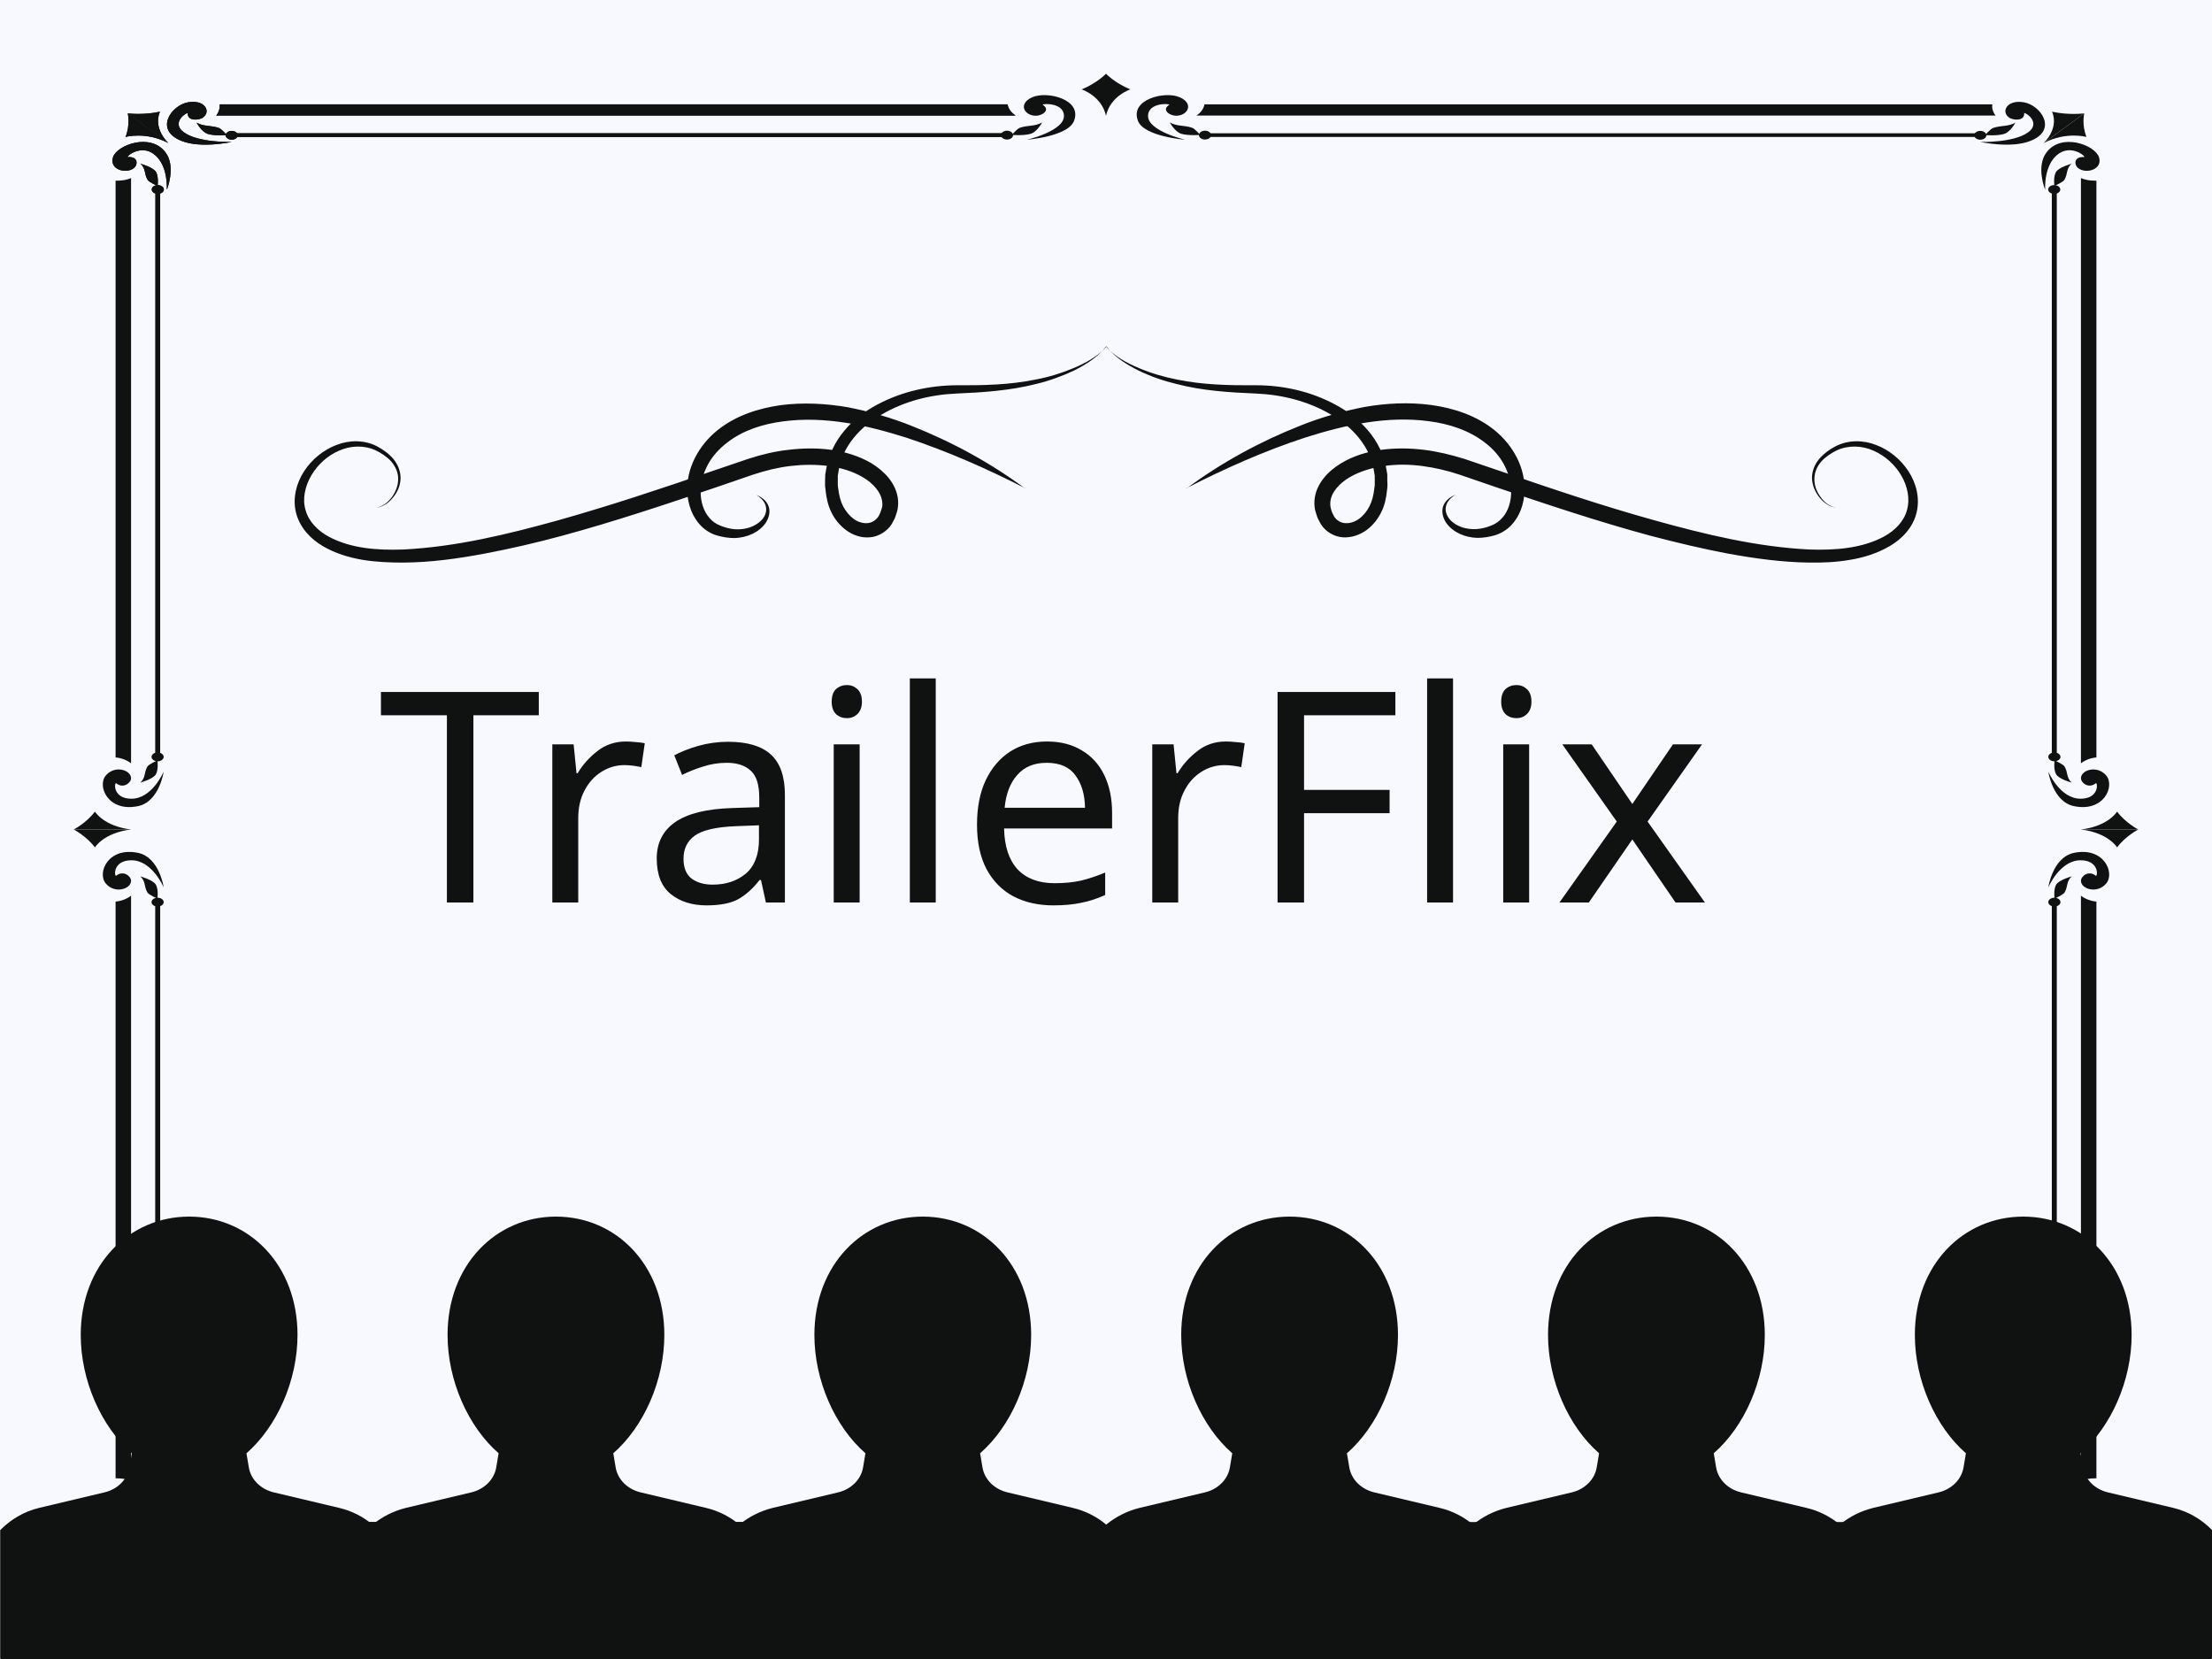
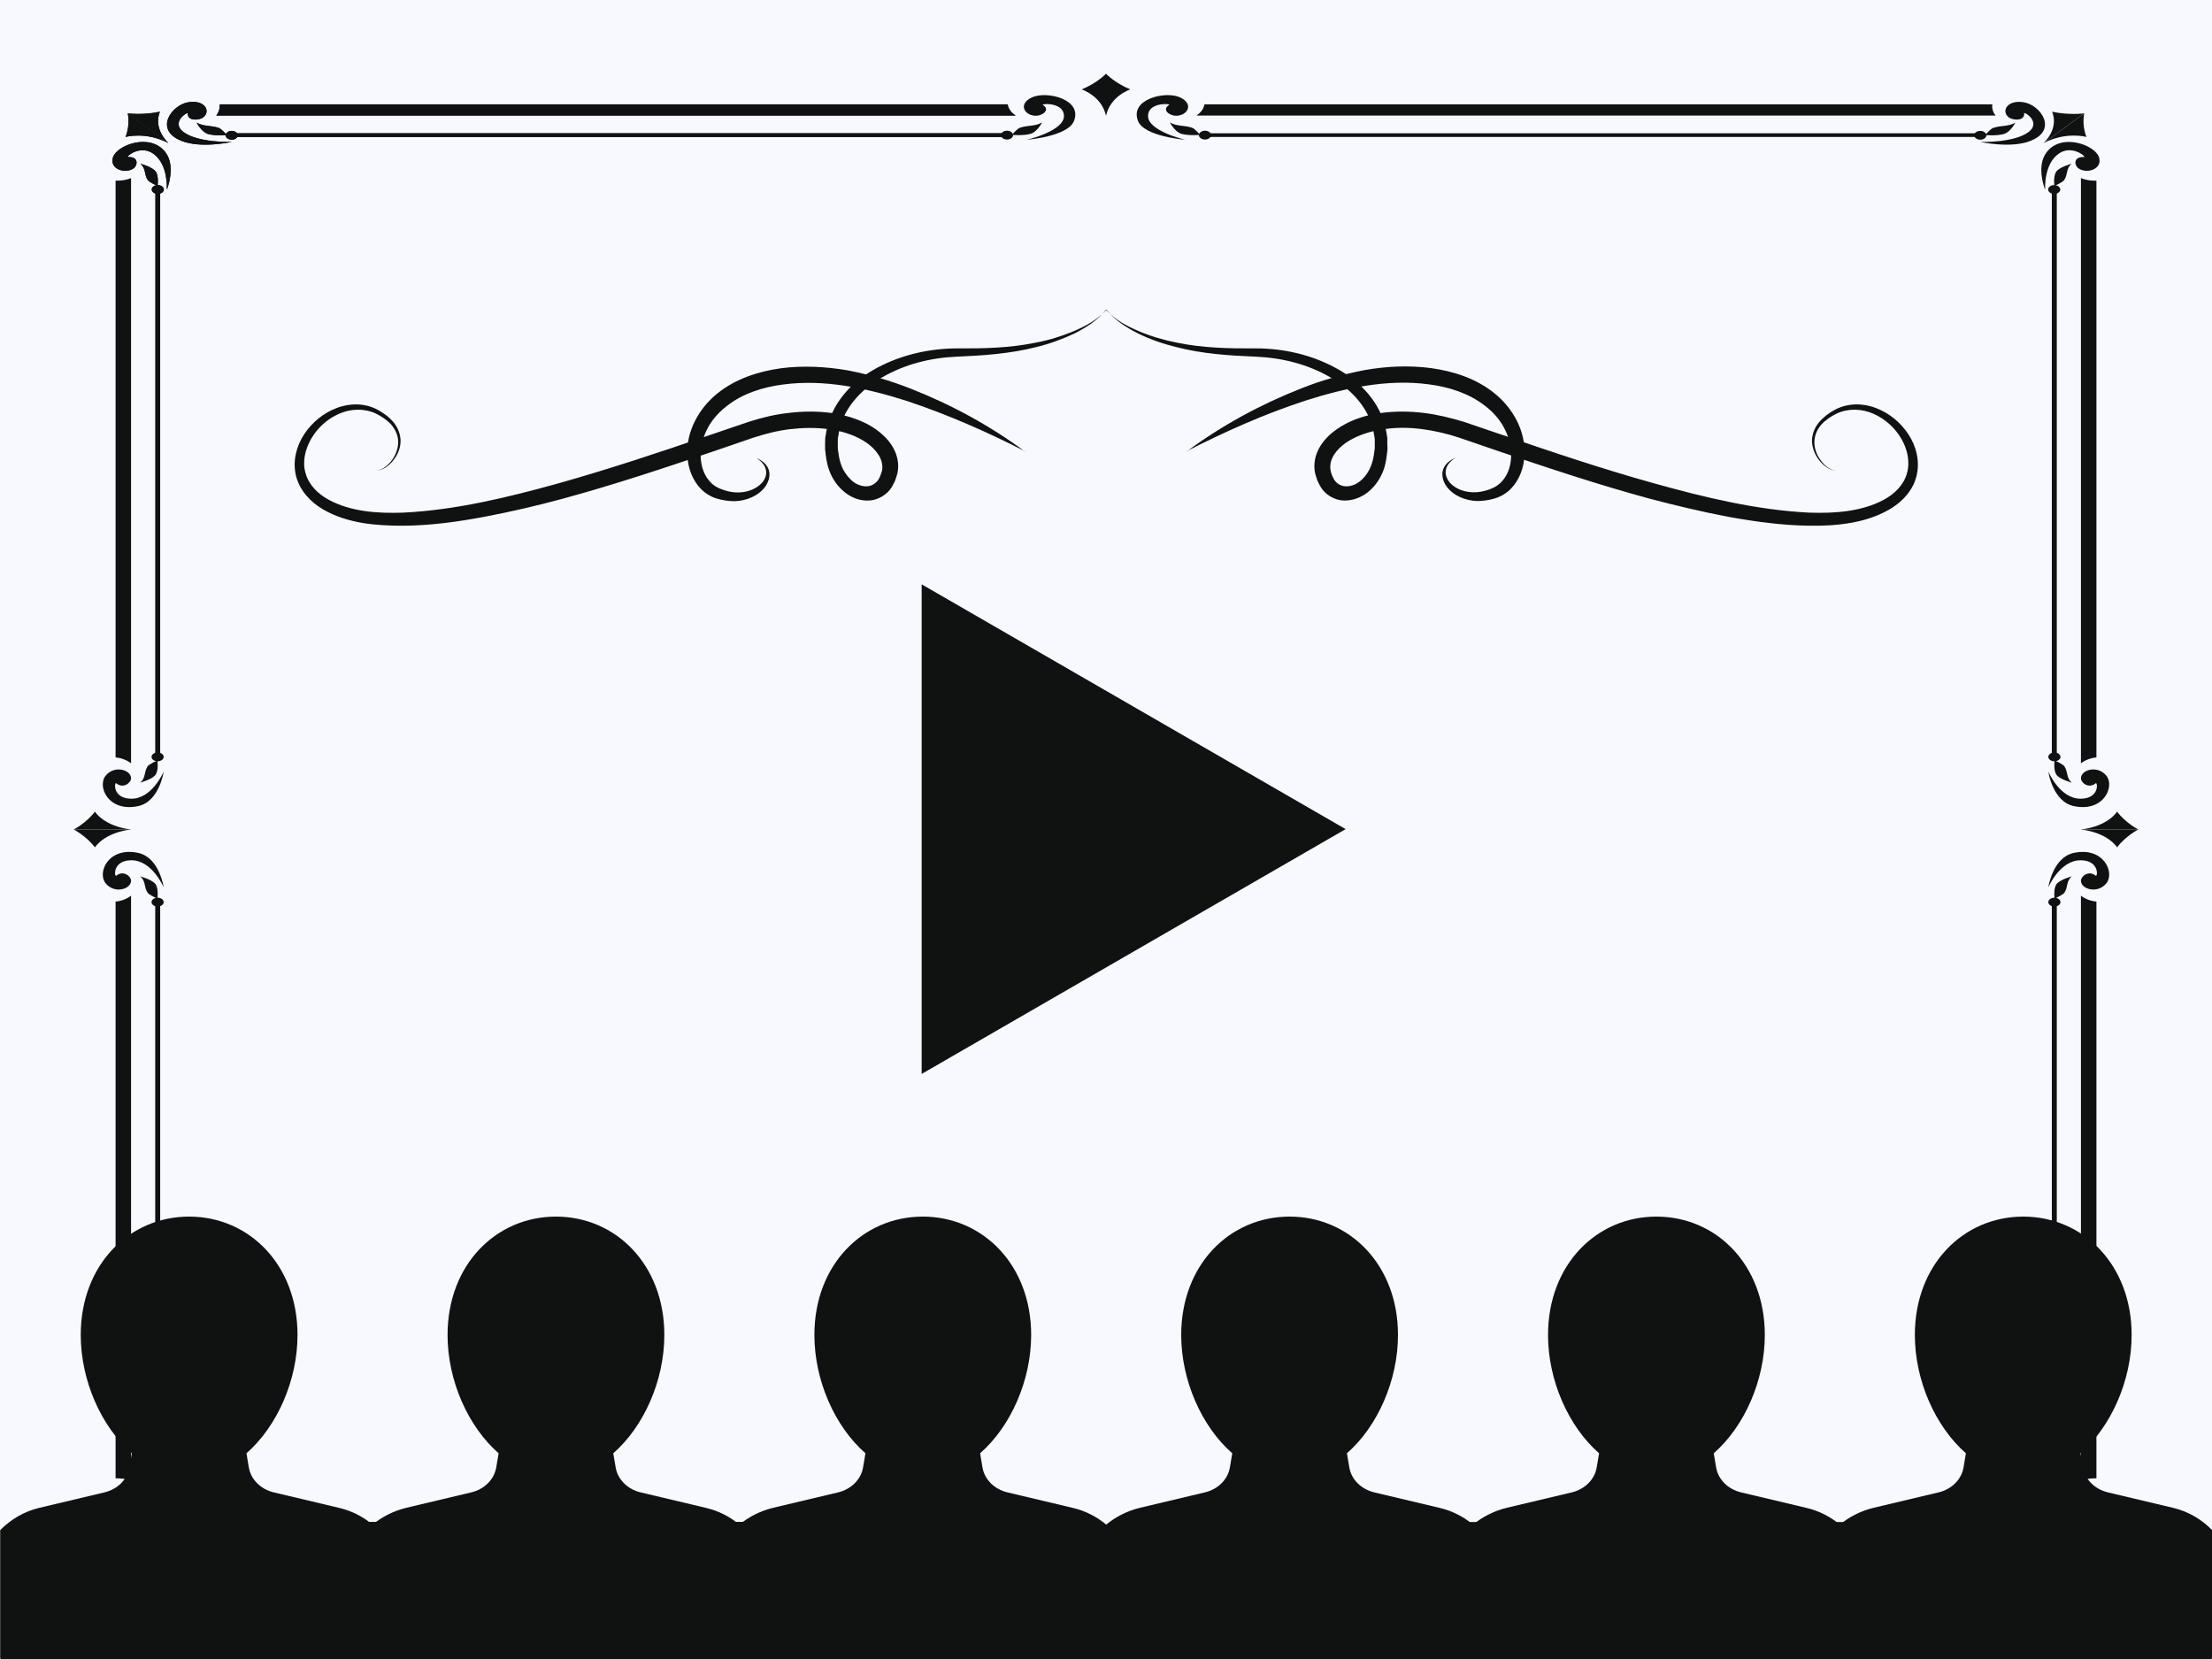
<svg xmlns="http://www.w3.org/2000/svg" viewBox="0 0 120 90">
  <defs>
    <style>
-       .cls-1, .cls-2 {
+       .cls-1 {
        fill: #101212;
      }

-       .cls-1, .cls-3 {
+       .cls-1, .cls-2 {
        stroke-width: 0px;
      }

      .cls-2 {
-         font-family: AlmendraSC-Regular, 'Almendra SC';
-         font-size: 16px;
-       }
- 
-       .cls-3 {
        fill: #f8f8ff;
      }
    </style>
  </defs>
  <g id="Camada_1" data-name="Camada 1">
-     <rect class="cls-3" x="0" y="0" width="120" height="90" />
+     <rect class="cls-2" x="0" y="0" width="120" height="90" />
    <g>
      <path class="cls-1" d="M7.11,45h-3.11s.68-.35,1.15-.97c0,0,.47.79,1.96.97Z" />
      <path class="cls-1" d="M112.89,45h3.11s-.68-.35-1.15-.97c0,0-.47.79-1.96.97Z" />
      <path class="cls-1" d="M60,6.28v-2.28s.47.5,1.32.85c0,0-1.08.35-1.32,1.43Z" />
      <path class="cls-1" d="M64.29,7.58s-2.21-.17-2.55-1.01c-.48-1.19,1.48-1.65,2.27-1.29.79.36.41,1-.21,1-.33,0-.82-.31-.36-.6-.1-.08-1.15-.08-1.16.6-.02.83,2.01,1.3,2.01,1.3Z" />
      <path class="cls-1" d="M63.46,6.63s.26.52.63.63c.38.11,1.02.06,1.02.06,0,0-.29-.34-.44-.39-.44-.15-.81-.06-1.21-.29Z" />
      <path class="cls-1" d="M65.7,7.33c0,.13-.15.24-.33.24s-.33-.11-.33-.24.15-.24.33-.24.33.11.33.24Z" />
      <g>
        <path class="cls-1" d="M110.87,7.76l2.2-1.61s-.82.11-1.75-.09c0,0,.43.8-.45,1.7Z" />
        <path class="cls-1" d="M107.43,7.7s1.68.37,2.73-.06c1.49-.59.55-1.93-.36-2.09s-1.26.49-.82.82c.23.17.88.21.83-.24.15,0,.88.54.24,1.03-.79.6-2.63.54-2.63.54Z" />
        <path class="cls-1" d="M109.34,6.64s-.26.52-.63.63c-.38.11-1.02.06-1.02.06,0,0,.29-.34.44-.39.44-.15.81-.06,1.21-.29Z" />
        <path class="cls-1" d="M107.1,7.34c0,.13.15.24.33.24s.33-.11.33-.24-.15-.24-.33-.24-.33.11-.33.24Z" />
        <path class="cls-1" d="M110.87,7.76l2.2-1.61s-.15.6.12,1.28c0,0-1.1-.31-2.32.33Z" />
        <path class="cls-1" d="M110.94,10.27s-.5-1.23.08-2c.81-1.09,2.64-.4,2.85.26s-.68.92-1.12.6c-.23-.17-.28-.65.33-.61,0-.11-.74-.65-1.4-.18-.82.58-.73,1.93-.73,1.93Z" />
        <path class="cls-1" d="M112.39,8.88s-.71.19-.86.46c-.15.28-.08.75-.08.75,0,0,.47-.21.54-.33.2-.33.08-.6.4-.89Z" />
        <path class="cls-1" d="M111.44,10.52c-.18,0-.33-.11-.33-.24s.15-.24.33-.24.33.11.33.24-.15.24-.33.24Z" />
      </g>
      <rect class="cls-1" x="65.5" y="7.23" width="41.93" height=".2" />
      <path class="cls-1" d="M108.08,5.75s0-.06,0-.09h-42.74c-.04.24-.2.46-.44.61h43.36c-.12-.15-.19-.33-.19-.53Z" />
      <path class="cls-1" d="M8.88,41.86s-.23,1.62-1.38,1.87c-1.63.35-2.25-1.08-1.76-1.66.49-.58,1.37-.3,1.37.15,0,.24-.42.6-.82.26-.11.08-.1.84.82.85,1.14.02,1.77-1.47,1.77-1.47Z" />
      <path class="cls-1" d="M7.6,42.46s.71-.19.86-.46c.15-.28.08-.75.08-.75,0,0-.47.21-.54.33-.2.33-.08.6-.4.89Z" />
      <path class="cls-1" d="M8.55,40.82c.18,0,.33.11.33.24s-.15.24-.33.24-.33-.11-.33-.24.15-.24.33-.24Z" />
      <g>
        <path class="cls-1" d="M9.13,7.76l-2.2-1.61s.15.6-.12,1.28c0,0,1.1-.31,2.32.33Z" />
        <path class="cls-1" d="M9.06,10.27s.5-1.23-.08-2c-.81-1.09-2.64-.4-2.85.26s.68.92,1.12.6c.23-.17.28-.65-.33-.61,0-.11.74-.65,1.4-.18.82.58.73,1.93.73,1.93Z" />
        <path class="cls-1" d="M7.61,8.88s.71.19.86.46c.15.28.08.75.08.75,0,0-.47-.21-.54-.33-.2-.33-.08-.6-.4-.89Z" />
        <path class="cls-1" d="M8.56,10.52c.18,0,.33-.11.33-.24s-.15-.24-.33-.24-.33.11-.33.24.15.24.33.24Z" />
        <path class="cls-1" d="M9.13,7.76l-2.2-1.61s.82.11,1.75-.09c0,0-.43.8.45,1.7Z" />
        <path class="cls-1" d="M12.57,7.7s-1.68.37-2.73-.06c-1.49-.59-.55-1.93.36-2.09s1.26.49.82.82c-.23.17-.88.21-.83-.24-.15,0-.88.54-.24,1.03.79.6,2.63.54,2.63.54Z" />
        <path class="cls-1" d="M10.66,6.64s.26.52.63.63c.38.11,1.02.06,1.02.06,0,0-.29-.34-.44-.39-.44-.15-.81-.06-1.21-.29Z" />
        <path class="cls-1" d="M12.9,7.34c0,.13-.15.24-.33.24s-.33-.11-.33-.24.15-.24.33-.24.33.11.33.24Z" />
      </g>
      <rect class="cls-1" x="-6.8" y="25.49" width="30.7" height=".27" transform="translate(-17.07 34.18) rotate(-90)" />
      <path class="cls-1" d="M6.39,9.8s-.08,0-.12,0v31.29c.33.03.62.15.84.32V9.66c-.21.09-.46.14-.72.14Z" />
      <path class="cls-1" d="M60,6.28v-2.28s-.47.5-1.32.85c0,0,1.08.35,1.32,1.43Z" />
      <path class="cls-1" d="M55.71,7.58s2.21-.17,2.55-1.01c.48-1.19-1.48-1.65-2.27-1.29-.79.36-.41,1,.21,1,.33,0,.82-.31.36-.6.1-.08,1.15-.08,1.16.6.02.83-2.01,1.3-2.01,1.3Z" />
      <path class="cls-1" d="M56.54,6.63s-.26.52-.63.63c-.38.11-1.02.06-1.02.06,0,0,.29-.34.44-.39.44-.15.81-.06,1.21-.29Z" />
      <path class="cls-1" d="M54.3,7.33c0,.13.15.24.33.24s.33-.11.33-.24-.15-.24-.33-.24-.33.11-.33.24Z" />
      <g>
        <path class="cls-1" d="M9.13,7.76l-2.2-1.61s.82.11,1.75-.09c0,0-.43.8.45,1.7Z" />
        <path class="cls-1" d="M12.57,7.7s-1.68.37-2.73-.06c-1.49-.59-.55-1.93.36-2.09s1.26.49.82.82c-.23.17-.88.21-.83-.24-.15,0-.88.54-.24,1.03.79.6,2.63.54,2.63.54Z" />
        <path class="cls-1" d="M10.66,6.64s.26.52.63.63c.38.11,1.02.06,1.02.06,0,0-.29-.34-.44-.39-.44-.15-.81-.06-1.21-.29Z" />
        <path class="cls-1" d="M12.9,7.34c0,.13-.15.24-.33.24s-.33-.11-.33-.24.15-.24.33-.24.33.11.33.24Z" />
        <path class="cls-1" d="M9.13,7.76l-2.2-1.61s.15.6-.12,1.28c0,0,1.1-.31,2.32.33Z" />
        <path class="cls-1" d="M9.06,10.27s.5-1.23-.08-2c-.81-1.09-2.64-.4-2.85.26s.68.92,1.12.6c.23-.17.28-.65-.33-.61,0-.11.74-.65,1.4-.18.82.58.73,1.93.73,1.93Z" />
        <path class="cls-1" d="M7.61,8.88s.71.19.86.46c.15.28.08.75.08.75,0,0-.47-.21-.54-.33-.2-.33-.08-.6-.4-.89Z" />
        <path class="cls-1" d="M8.56,10.52c.18,0,.33-.11.33-.24s-.15-.24-.33-.24-.33.11-.33.24.15.24.33.24Z" />
      </g>
      <rect class="cls-1" x="12.57" y="7.23" width="41.93" height=".2" transform="translate(67.07 14.66) rotate(180)" />
      <path class="cls-1" d="M11.92,5.75s0-.06,0-.09h42.74c.04.24.2.46.44.61H11.73c.12-.15.19-.33.19-.53Z" />
      <rect class="cls-1" x="12.57" y="7.23" width="41.93" height=".2" transform="translate(67.07 14.66) rotate(180)" />
      <path class="cls-1" d="M11.92,5.75s0-.06,0-.09h42.74c.04.24.2.46.44.61H11.73c.12-.15.19-.33.19-.53Z" />
      <path class="cls-1" d="M111.12,41.86s.23,1.62,1.38,1.87c1.63.35,2.25-1.08,1.76-1.66-.49-.58-1.37-.3-1.37.15,0,.24.42.6.82.26.11.08.1.84-.82.85-1.14.02-1.77-1.47-1.77-1.47Z" />
      <path class="cls-1" d="M112.4,42.46s-.71-.19-.86-.46c-.15-.28-.08-.75-.08-.75,0,0,.47.21.54.33.2.33.08.6.4.89Z" />
      <path class="cls-1" d="M111.45,40.82c-.18,0-.33.11-.33.24s.15.24.33.24.33-.11.33-.24-.15-.24-.33-.24Z" />
      <rect class="cls-1" x="96.1" y="25.49" width="30.7" height=".27" transform="translate(85.82 137.07) rotate(-90)" />
      <path class="cls-1" d="M113.61,9.8s.08,0,.12,0v31.29c-.33.03-.62.15-.84.32V9.66c.21.09.46.14.72.14Z" />
      <path class="cls-1" d="M60,83.72v2.28s.47-.5,1.32-.85c0,0-1.08-.35-1.32-1.43Z" />
      <path class="cls-1" d="M64.29,82.42s-2.21.17-2.55,1.01c-.48,1.19,1.48,1.65,2.27,1.29.79-.36.41-1-.21-1-.33,0-.82.31-.36.6-.1.08-1.15.08-1.16-.6-.02-.83,2.01-1.3,2.01-1.3Z" />
      <path class="cls-1" d="M63.46,83.37s.26-.52.63-.63c.38-.11,1.02-.06,1.02-.06,0,0-.29.34-.44.39-.44.15-.81.06-1.21.29Z" />
      <path class="cls-1" d="M65.7,82.67c0-.13-.15-.24-.33-.24s-.33.11-.33.24.15.24.33.24.33-.11.33-.24Z" />
      <g>
        <path class="cls-1" d="M110.87,82.24l2.2,1.61s-.82-.11-1.75.09c0,0,.43-.8-.45-1.7Z" />
        <path class="cls-1" d="M107.43,82.3s1.68-.37,2.73.06c1.49.59.55,1.93-.36,2.09s-1.26-.49-.82-.82c.23-.17.88-.21.83.24.15,0,.88-.54.24-1.03-.79-.6-2.63-.54-2.63-.54Z" />
        <path class="cls-1" d="M109.34,83.36s-.26-.52-.63-.63c-.38-.11-1.02-.06-1.02-.06,0,0,.29.34.44.39.44.15.81.06,1.21.29Z" />
        <path class="cls-1" d="M107.1,82.66c0-.13.15-.24.33-.24s.33.11.33.24-.15.24-.33.24-.33-.11-.33-.24Z" />
        <path class="cls-1" d="M110.87,82.24l2.2,1.61s-.15-.6.12-1.28c0,0-1.1.31-2.32-.33Z" />
        <path class="cls-1" d="M110.94,79.73s-.5,1.23.08,2c.81,1.09,2.64.4,2.85-.26s-.68-.92-1.12-.6c-.23.17-.28.65.33.61,0,.11-.74.65-1.4.18-.82-.58-.73-1.93-.73-1.93Z" />
        <path class="cls-1" d="M112.39,81.12s-.71-.19-.86-.46c-.15-.28-.08-.75-.08-.75,0,0,.47.21.54.33.2.33.08.6.4.89Z" />
        <path class="cls-1" d="M111.44,79.48c-.18,0-.33.11-.33.24s.15.24.33.24.33-.11.33-.24-.15-.24-.33-.24Z" />
      </g>
      <rect class="cls-1" x="65.5" y="82.57" width="41.93" height=".2" />
      <path class="cls-1" d="M108.08,84.25s0,.06,0,.09h-42.74c-.04-.24-.2-.46-.44-.61h43.36c-.12.15-.19.33-.19.53Z" />
      <path class="cls-1" d="M7.11,45h-3.11s.68.35,1.15.97c0,0,.47-.79,1.96-.97Z" />
      <path class="cls-1" d="M8.88,48.14s-.23-1.62-1.38-1.87c-1.63-.35-2.25,1.08-1.76,1.66.49.58,1.37.3,1.37-.15,0-.24-.42-.6-.82-.26-.11-.08-.1-.84.82-.85,1.14-.02,1.77,1.47,1.77,1.47Z" />
      <path class="cls-1" d="M7.6,47.54s.71.19.86.46c.15.28.08.75.08.75,0,0-.47-.21-.54-.33-.2-.33-.08-.6-.4-.89Z" />
      <path class="cls-1" d="M8.55,49.18c.18,0,.33-.11.33-.24s-.15-.24-.33-.24-.33.11-.33.24.15.24.33.24Z" />
      <g>
        <path class="cls-1" d="M9.13,82.24l-2.2,1.61s.15-.6-.12-1.28c0,0,1.1.31,2.32-.33Z" />
        <path class="cls-1" d="M9.06,79.73s.5,1.23-.08,2c-.81,1.09-2.64.4-2.85-.26s.68-.92,1.12-.6c.23.17.28.65-.33.61,0,.11.74.65,1.4.18.82-.58.73-1.93.73-1.93Z" />
        <path class="cls-1" d="M7.61,81.12s.71-.19.86-.46c.15-.28.08-.75.08-.75,0,0-.47.21-.54.33-.2.33-.08.6-.4.89Z" />
        <path class="cls-1" d="M8.56,79.48c.18,0,.33.11.33.24s-.15.24-.33.24-.33-.11-.33-.24.15-.24.33-.24Z" />
        <path class="cls-1" d="M9.13,82.24l-2.2,1.61s.82-.11,1.75.09c0,0-.43-.8.45-1.7Z" />
        <path class="cls-1" d="M12.57,82.3s-1.68-.37-2.73.06c-1.49.59-.55,1.93.36,2.09s1.26-.49.82-.82c-.23-.17-.88-.21-.83.24-.15,0-.88-.54-.24-1.03.79-.6,2.63-.54,2.63-.54Z" />
        <path class="cls-1" d="M10.66,83.36s.26-.52.63-.63c.38-.11,1.02-.06,1.02-.06,0,0-.29.34-.44.39-.44.15-.81.06-1.21.29Z" />
        <path class="cls-1" d="M12.9,82.66c0-.13-.15-.24-.33-.24s-.33.11-.33.24.15.24.33.24.33-.11.33-.24Z" />
      </g>
      <rect class="cls-1" x="-6.8" y="64.24" width="30.7" height=".27" transform="translate(72.93 55.82) rotate(90)" />
      <path class="cls-1" d="M6.39,80.2s-.08,0-.12,0v-31.29c.33-.03.62-.15.84-.32v31.75c-.21-.09-.46-.14-.72-.14Z" />
      <path class="cls-1" d="M60,83.72v2.28s-.47-.5-1.32-.85c0,0,1.08-.35,1.32-1.43Z" />
      <path class="cls-1" d="M55.71,82.42s2.21.17,2.55,1.01c.48,1.19-1.48,1.65-2.27,1.29-.79-.36-.41-1,.21-1,.33,0,.82.31.36.6.1.08,1.15.08,1.16-.6.02-.83-2.01-1.3-2.01-1.3Z" />
      <path class="cls-1" d="M56.54,83.37s-.26-.52-.63-.63c-.38-.11-1.02-.06-1.02-.06,0,0,.29.34.44.39.44.15.81.06,1.21.29Z" />
      <path class="cls-1" d="M54.3,82.67c0-.13.15-.24.33-.24s.33.11.33.24-.15.24-.33.24-.33-.11-.33-.24Z" />
      <g>
        <path class="cls-1" d="M9.13,82.24l-2.2,1.61s.82-.11,1.75.09c0,0-.43-.8.45-1.7Z" />
        <path class="cls-1" d="M12.57,82.3s-1.68-.37-2.73.06c-1.49.59-.55,1.93.36,2.09s1.26-.49.82-.82c-.23-.17-.88-.21-.83.24-.15,0-.88-.54-.24-1.03.79-.6,2.63-.54,2.63-.54Z" />
        <path class="cls-1" d="M10.66,83.36s.26-.52.63-.63c.38-.11,1.02-.06,1.02-.06,0,0-.29.34-.44.39-.44.15-.81.06-1.21.29Z" />
        <path class="cls-1" d="M12.9,82.66c0-.13-.15-.24-.33-.24s-.33.11-.33.24.15.24.33.24.33-.11.33-.24Z" />
        <path class="cls-1" d="M9.13,82.24l-2.2,1.61s.15-.6-.12-1.28c0,0,1.1.31,2.32-.33Z" />
        <path class="cls-1" d="M9.06,79.73s.5,1.23-.08,2c-.81,1.09-2.64.4-2.85-.26s.68-.92,1.12-.6c.23.17.28.65-.33.61,0,.11.74.65,1.4.18.82-.58.73-1.93.73-1.93Z" />
        <path class="cls-1" d="M7.61,81.12s.71-.19.86-.46c.15-.28.08-.75.08-.75,0,0-.47.21-.54.33-.2.33-.08.6-.4.89Z" />
        <path class="cls-1" d="M8.56,79.48c.18,0,.33.11.33.24s-.15.24-.33.24-.33-.11-.33-.24.15-.24.33-.24Z" />
      </g>
      <rect class="cls-1" x="12.57" y="82.57" width="41.93" height=".2" transform="translate(67.07 165.34) rotate(180)" />
      <path class="cls-1" d="M11.92,84.25s0,.06,0,.09h42.74c.04-.24.2-.46.44-.61H11.73c.12.15.19.33.19.53Z" />
      <rect class="cls-1" x="12.57" y="82.57" width="41.93" height=".2" transform="translate(67.07 165.34) rotate(180)" />
      <path class="cls-1" d="M11.92,84.25s0,.06,0,.09h42.74c.04-.24.2-.46.44-.61H11.73c.12.15.19.33.19.53Z" />
      <path class="cls-1" d="M112.89,45h3.11s-.68.35-1.15.97c0,0-.47-.79-1.96-.97Z" />
      <path class="cls-1" d="M111.12,48.14s.23-1.62,1.38-1.87c1.63-.35,2.25,1.08,1.76,1.66-.49.58-1.37.3-1.37-.15,0-.24.42-.6.82-.26.11-.08.1-.84-.82-.85-1.14-.02-1.77,1.47-1.77,1.47Z" />
      <path class="cls-1" d="M112.4,47.54s-.71.19-.86.46c-.15.28-.08.75-.08.75,0,0,.47-.21.54-.33.2-.33.08-.6.4-.89Z" />
      <path class="cls-1" d="M111.45,49.18c-.18,0-.33-.11-.33-.24s.15-.24.33-.24.33.11.33.24-.15.24-.33.24Z" />
      <rect class="cls-1" x="96.1" y="64.24" width="30.7" height=".27" transform="translate(175.82 -47.07) rotate(90)" />
      <path class="cls-1" d="M113.61,80.2s.08,0,.12,0v-31.29c-.33-.03-.62-.15-.84-.32v31.75c.21-.09.46-.14.72-.14Z" />
    </g>
  </g>
  <g id="Camada_2" data-name="Camada 2">
    <path class="cls-1" d="M0,89.97s.03.02.05.03h119.91s.03-.02.05-.03v-6.96c-.56-.57-1.27-1.01-2.12-1.21l-3.54-.84c-.71-.17-1.24-.7-1.35-1.35l-.13-.77c1.66-1.45,2.77-3.95,2.77-6.42,0-3.81-2.63-6.42-5.88-6.42s-5.88,2.61-5.88,6.42c0,2.47,1.11,4.97,2.77,6.42l-.13.77c-.11.65-.64,1.18-1.35,1.35l-3.54.84c-.69.17-1.31.49-1.82.91-.51-.43-1.13-.75-1.82-.91l-3.54-.84c-.71-.17-1.24-.7-1.35-1.35l-.13-.77c1.66-1.45,2.77-3.95,2.77-6.42,0-3.81-2.63-6.42-5.88-6.42s-5.88,2.61-5.88,6.42c0,2.47,1.11,4.97,2.77,6.42l-.13.77c-.11.65-.64,1.18-1.35,1.35l-3.54.84c-.69.17-1.31.49-1.82.91-.51-.43-1.13-.75-1.82-.91l-3.54-.84c-.71-.17-1.24-.7-1.35-1.35l-.13-.77c1.66-1.45,2.77-3.95,2.77-6.42,0-3.81-2.63-6.42-5.88-6.42s-5.88,2.61-5.88,6.42c0,2.47,1.11,4.97,2.77,6.42l-.13.77c-.11.65-.64,1.18-1.35,1.35l-3.54.84c-.69.17-1.31.49-1.82.91-.51-.43-1.13-.75-1.82-.91l-3.54-.84c-.71-.17-1.24-.7-1.35-1.35l-.13-.77c1.66-1.45,2.77-3.95,2.77-6.42,0-3.81-2.63-6.42-5.88-6.42s-5.88,2.61-5.88,6.42c0,2.47,1.11,4.97,2.77,6.42l-.13.77c-.11.65-.64,1.18-1.35,1.35l-3.54.84c-.69.17-1.31.49-1.82.91-.51-.43-1.13-.75-1.82-.91l-3.54-.84c-.71-.17-1.24-.7-1.35-1.35l-.13-.77c1.66-1.45,2.77-3.95,2.77-6.42,0-3.81-2.63-6.42-5.88-6.42s-5.88,2.61-5.88,6.42c0,2.47,1.11,4.97,2.77,6.42l-.13.77c-.11.65-.64,1.18-1.35,1.35l-3.54.84c-.69.17-1.31.49-1.82.91-.51-.43-1.13-.75-1.82-.91l-3.54-.84c-.71-.17-1.24-.7-1.35-1.35l-.13-.77c1.66-1.45,2.77-3.95,2.77-6.42,0-3.81-2.63-6.42-5.88-6.42s-5.88,2.61-5.88,6.42c0,2.47,1.11,4.97,2.77,6.42l-.13.77c-.11.65-.64,1.18-1.35,1.35l-3.54.84c-.84.2-1.56.64-2.12,1.21v6.96Z" />
  </g>
  <g id="Camada_3" data-name="Camada 3">
-     <text class="cls-2" transform="translate(20.51 48.96)">
-       <tspan x="0" y="0">TrailerFlix</tspan>
-     </text>
    <g>
-       <path class="cls-1" d="M60,18.8c-.45.58-1.08.97-1.73,1.3-.66.31-1.35.56-2.06.73-1.41.36-2.89.46-4.33.52-1.41.06-2.82.42-4.02,1.12-1.2.67-2.19,1.79-2.37,3.1l-.04.24v.25s0,.25,0,.25c0,.08.02.16.03.24.04.33.12.64.26.92.15.27.34.51.57.68.23.17.51.25.75.23.24-.02.45-.15.6-.37l.09-.18c.03-.06.04-.14.07-.2.05-.14.06-.26.04-.39-.04-.52-.5-1.03-1.05-1.35-.56-.33-1.21-.52-1.88-.61-.67-.09-1.36-.08-2.05,0-.69.08-1.36.25-2.03.47l-2.04.7c-2.74.93-5.5,1.85-8.3,2.61-1.4.38-2.82.71-4.26.98-1.44.27-2.89.47-4.37.48-.74,0-1.48-.03-2.22-.15-.74-.13-1.48-.35-2.14-.74-.66-.38-1.26-1.01-1.46-1.81-.2-.79.02-1.62.44-2.26.42-.64,1.04-1.15,1.75-1.42.71-.28,1.54-.28,2.22.08.33.18.64.4.88.69.24.3.39.67.38,1.05-.01.38-.17.74-.4,1.02-.23.29-.54.52-.91.56.36-.06.65-.31.86-.6.2-.29.33-.64.32-.98,0-.35-.16-.67-.38-.93-.23-.25-.53-.45-.84-.6-.63-.29-1.37-.26-1.99.02-.63.27-1.16.76-1.5,1.34-.34.58-.5,1.28-.31,1.89.17.62.66,1.11,1.25,1.43,1.2.65,2.65.75,4.05.7,2.84-.14,5.65-.82,8.42-1.59,2.77-.78,5.51-1.69,8.24-2.63l2.06-.7c.71-.23,1.44-.41,2.2-.49.75-.09,1.52-.1,2.28,0,.76.11,1.52.33,2.21.74.34.21.66.47.93.8.26.33.47.75.5,1.21.02.23-.01.48-.08.68-.04.1-.06.21-.11.31-.05.1-.11.2-.16.3-.25.39-.72.68-1.19.71-.48.04-.93-.13-1.28-.39-.35-.26-.62-.6-.8-.97-.18-.37-.27-.78-.31-1.16,0-.1-.03-.19-.03-.29v-.3s.01-.3.01-.3l.05-.29c.13-.78.5-1.51.99-2.09.49-.6,1.12-1.06,1.78-1.41,1.33-.71,2.82-1.04,4.3-1.05,1.45.01,2.88-.02,4.29-.31.7-.13,1.39-.34,2.06-.62.66-.28,1.31-.63,1.79-1.17Z" />
-       <path class="cls-1" d="M55.62,26.49c-2.09-1.07-4.23-2.01-6.43-2.74-2.2-.7-4.48-1.19-6.71-.89-1.1.14-2.19.49-3.03,1.15-.42.32-.79.72-1.04,1.18-.25.46-.4.98-.4,1.5,0,.52.15,1.04.48,1.41.16.19.36.33.6.42.25.1.51.17.77.19.52.04,1.09-.11,1.46-.5.18-.19.29-.46.23-.72-.05-.27-.27-.49-.52-.64.27.11.54.29.66.6.12.31.02.66-.16.93-.38.53-1.04.79-1.68.81-.32,0-.64-.05-.95-.14-.32-.09-.63-.28-.87-.52-.48-.49-.71-1.16-.74-1.81-.08-1.32.64-2.58,1.62-3.37,1-.81,2.24-1.2,3.44-1.37,1.22-.16,2.45-.09,3.63.11,1.18.23,2.33.56,3.44,1,2.21.87,4.3,2.01,6.19,3.41Z" />
-       <path class="cls-1" d="M60,18.8c.48.55,1.13.89,1.79,1.17.66.28,1.35.48,2.06.62,1.41.29,2.84.32,4.29.31,1.47,0,2.97.33,4.3,1.05.66.35,1.28.82,1.78,1.41.5.59.87,1.31.99,2.09l.05.29v.3s.01.3.01.3c0,.1-.02.2-.03.29-.04.39-.12.79-.31,1.16-.18.37-.45.71-.8.97-.35.25-.8.42-1.28.39-.48-.03-.95-.32-1.19-.71-.06-.1-.11-.2-.16-.3-.05-.1-.07-.2-.11-.31-.07-.2-.1-.45-.08-.68.03-.47.24-.88.5-1.21.26-.33.59-.59.93-.8.69-.42,1.45-.64,2.21-.74.76-.1,1.53-.09,2.28,0,.75.09,1.48.27,2.2.49l2.06.7c2.73.94,5.47,1.86,8.24,2.63,2.76.77,5.58,1.45,8.42,1.59,1.4.05,2.86-.06,4.05-.7.59-.32,1.08-.81,1.25-1.43.18-.62.03-1.31-.31-1.89-.34-.58-.88-1.07-1.5-1.34-.62-.28-1.36-.31-1.99-.02-.31.15-.61.35-.84.6-.23.26-.37.58-.38.93-.01.35.11.69.32.98.2.29.49.54.86.6-.36-.04-.68-.27-.91-.56-.23-.29-.38-.64-.4-1.02-.01-.38.14-.76.38-1.05.25-.29.55-.52.88-.69.68-.36,1.51-.36,2.22-.08.71.27,1.33.78,1.75,1.42.42.64.64,1.46.44,2.26-.19.8-.8,1.43-1.46,1.81-.67.39-1.41.62-2.14.74-.74.13-1.48.16-2.22.15-1.48-.02-2.93-.22-4.37-.48-1.43-.27-2.85-.61-4.26-.98-2.81-.76-5.56-1.68-8.3-2.61l-2.04-.7c-.66-.22-1.34-.38-2.03-.47-.69-.09-1.38-.1-2.05,0-.67.09-1.33.29-1.88.61-.55.32-1.01.82-1.05,1.35-.01.13,0,.25.04.39.02.07.04.14.07.2l.09.18c.14.22.35.35.6.37.24.02.52-.06.75-.23.24-.17.43-.41.57-.68.14-.27.22-.59.26-.92,0-.08.03-.16.03-.24v-.25s0-.25,0-.25l-.04-.24c-.18-1.31-1.17-2.43-2.37-3.1-1.2-.7-2.61-1.06-4.02-1.12-1.44-.06-2.92-.15-4.33-.52-.71-.17-1.4-.41-2.06-.73-.65-.33-1.29-.72-1.73-1.3Z" />
-       <path class="cls-1" d="M64.38,26.49c1.89-1.4,3.98-2.54,6.19-3.41,1.1-.44,2.26-.77,3.44-1,1.19-.21,2.42-.27,3.63-.11,1.21.17,2.44.56,3.44,1.37.99.8,1.7,2.05,1.62,3.37-.03.65-.26,1.32-.74,1.81-.24.24-.55.43-.87.52-.3.09-.63.14-.95.14-.64-.02-1.3-.28-1.68-.81-.18-.26-.28-.62-.16-.93.12-.31.39-.49.66-.6-.25.15-.47.37-.52.64-.06.26.06.53.23.72.36.39.93.54,1.46.5.26-.02.53-.09.77-.19.24-.09.44-.24.6-.42.33-.37.48-.89.48-1.41,0-.52-.15-1.04-.4-1.5-.25-.46-.61-.86-1.04-1.18-.85-.66-1.93-1.01-3.03-1.15-2.23-.3-4.52.19-6.71.89-2.2.72-4.34,1.67-6.43,2.74Z" />
+       <path class="cls-1" d="M60,16.8c-.45.58-1.08.97-1.73,1.3-.66.31-1.35.56-2.06.73-1.41.36-2.89.46-4.33.52-1.41.06-2.82.42-4.02,1.12-1.2.67-2.19,1.79-2.37,3.1l-.04.24v.25s0,.25,0,.25c0,.08.02.16.03.24.04.33.12.64.26.92.15.27.34.51.57.68.23.17.51.25.75.23.24-.02.45-.15.6-.37l.09-.18c.03-.06.04-.14.07-.2.05-.14.06-.26.04-.39-.04-.52-.5-1.03-1.05-1.35-.56-.33-1.21-.52-1.88-.61-.67-.09-1.36-.08-2.05,0-.69.08-1.36.25-2.03.47l-2.04.7c-2.74.93-5.5,1.85-8.3,2.61-1.4.38-2.82.71-4.26.98-1.44.27-2.89.47-4.37.48-.74,0-1.48-.03-2.22-.15-.74-.13-1.48-.35-2.14-.74-.66-.38-1.26-1.01-1.46-1.81-.2-.79.02-1.62.44-2.26.42-.64,1.04-1.15,1.75-1.42.71-.28,1.54-.28,2.22.08.33.18.64.4.88.69.24.3.39.67.38,1.05-.01.38-.17.74-.4,1.02-.23.29-.54.52-.91.56.36-.06.65-.31.86-.6.2-.29.33-.64.32-.98,0-.35-.16-.67-.38-.93-.23-.25-.53-.45-.84-.6-.63-.29-1.37-.26-1.99.02-.63.27-1.16.76-1.5,1.34-.34.58-.5,1.28-.31,1.89.17.62.66,1.11,1.25,1.43,1.2.65,2.65.75,4.05.7,2.84-.14,5.65-.82,8.42-1.59,2.77-.78,5.51-1.69,8.24-2.63l2.06-.7c.71-.23,1.44-.41,2.2-.49.75-.09,1.52-.1,2.28,0,.76.11,1.52.33,2.21.74.34.21.66.47.93.8.26.33.47.75.5,1.21.02.23-.01.48-.08.68-.04.1-.06.21-.11.31-.05.1-.11.2-.16.3-.25.39-.72.68-1.19.71-.48.04-.93-.13-1.28-.39-.35-.26-.62-.6-.8-.97-.18-.37-.27-.78-.31-1.16,0-.1-.03-.19-.03-.29v-.3s.01-.3.01-.3l.05-.29c.13-.78.5-1.51.99-2.09.49-.6,1.12-1.06,1.78-1.41,1.33-.71,2.82-1.04,4.3-1.05,1.45.01,2.88-.02,4.29-.31.7-.13,1.39-.34,2.06-.62.66-.28,1.31-.63,1.79-1.17Z" />
+       <path class="cls-1" d="M55.62,24.49c-2.09-1.07-4.23-2.01-6.43-2.74-2.2-.7-4.48-1.19-6.71-.89-1.1.14-2.19.49-3.03,1.15-.42.32-.79.72-1.04,1.18-.25.46-.4.98-.4,1.5,0,.52.15,1.04.48,1.41.16.19.36.33.6.42.25.1.51.17.77.19.52.04,1.09-.11,1.46-.5.18-.19.29-.46.23-.72-.05-.27-.27-.49-.52-.64.27.11.54.29.66.6.12.31.02.66-.16.93-.38.53-1.04.79-1.68.81-.32,0-.64-.05-.95-.14-.32-.09-.63-.28-.87-.52-.48-.49-.71-1.16-.74-1.81-.08-1.32.64-2.58,1.62-3.37,1-.81,2.24-1.2,3.44-1.37,1.22-.16,2.45-.09,3.63.11,1.18.23,2.33.56,3.44,1,2.21.87,4.3,2.01,6.19,3.41Z" />
+       <path class="cls-1" d="M60,16.8c.48.55,1.13.89,1.79,1.17.66.28,1.35.48,2.06.62,1.41.29,2.84.32,4.29.31,1.47,0,2.97.33,4.3,1.05.66.35,1.28.82,1.78,1.41.5.59.87,1.31.99,2.09l.05.29v.3s.01.3.01.3c0,.1-.02.2-.03.29-.04.39-.12.79-.31,1.16-.18.37-.45.71-.8.97-.35.25-.8.42-1.28.39-.48-.03-.95-.32-1.19-.71-.06-.1-.11-.2-.16-.3-.05-.1-.07-.2-.11-.31-.07-.2-.1-.45-.08-.68.03-.47.24-.88.5-1.21.26-.33.59-.59.93-.8.69-.42,1.45-.64,2.21-.74.76-.1,1.53-.09,2.28,0,.75.09,1.48.27,2.2.49l2.06.7c2.73.94,5.47,1.86,8.24,2.63,2.76.77,5.58,1.45,8.42,1.59,1.4.05,2.86-.06,4.05-.7.59-.32,1.08-.81,1.25-1.43.18-.62.03-1.31-.31-1.89-.34-.58-.88-1.07-1.5-1.34-.62-.28-1.36-.31-1.99-.02-.31.15-.61.35-.84.6-.23.26-.37.58-.38.93-.01.35.11.69.32.98.2.29.49.54.86.6-.36-.04-.68-.27-.91-.56-.23-.29-.38-.64-.4-1.02-.01-.38.14-.76.38-1.05.25-.29.55-.52.88-.69.68-.36,1.51-.36,2.22-.08.71.27,1.33.78,1.75,1.42.42.64.64,1.46.44,2.26-.19.8-.8,1.43-1.46,1.81-.67.39-1.41.62-2.14.74-.74.13-1.48.16-2.22.15-1.48-.02-2.93-.22-4.37-.48-1.43-.27-2.85-.61-4.26-.98-2.81-.76-5.56-1.68-8.3-2.61l-2.04-.7c-.66-.22-1.34-.38-2.03-.47-.69-.09-1.38-.1-2.05,0-.67.09-1.33.29-1.88.61-.55.32-1.01.82-1.05,1.35-.01.13,0,.25.04.39.02.07.04.14.07.2l.09.18c.14.22.35.35.6.37.24.02.52-.06.75-.23.24-.17.43-.41.57-.68.14-.27.22-.59.26-.92,0-.08.03-.16.03-.24v-.25s0-.25,0-.25l-.04-.24c-.18-1.31-1.17-2.43-2.37-3.1-1.2-.7-2.61-1.06-4.02-1.12-1.44-.06-2.92-.15-4.33-.52-.71-.17-1.4-.41-2.06-.73-.65-.33-1.29-.72-1.73-1.3Z" />
+       <path class="cls-1" d="M64.38,24.49c1.89-1.4,3.98-2.54,6.19-3.41,1.1-.44,2.26-.77,3.44-1,1.19-.21,2.42-.27,3.63-.11,1.21.17,2.44.56,3.44,1.37.99.8,1.7,2.05,1.62,3.37-.03.65-.26,1.32-.74,1.81-.24.24-.55.43-.87.52-.3.09-.63.14-.95.14-.64-.02-1.3-.28-1.68-.81-.18-.26-.28-.62-.16-.93.12-.31.39-.49.66-.6-.25.15-.47.37-.52.64-.06.26.06.53.23.72.36.39.93.54,1.46.5.26-.02.53-.09.77-.19.24-.09.44-.24.6-.42.33-.37.48-.89.48-1.41,0-.52-.15-1.04-.4-1.5-.25-.46-.61-.86-1.04-1.18-.85-.66-1.93-1.01-3.03-1.15-2.23-.3-4.52.19-6.71.89-2.2.72-4.34,1.67-6.43,2.74Z" />
    </g>
+     <polygon class="cls-1" points="73 44.98 50 31.7 50 58.26 73 44.98" />
  </g>
</svg>
